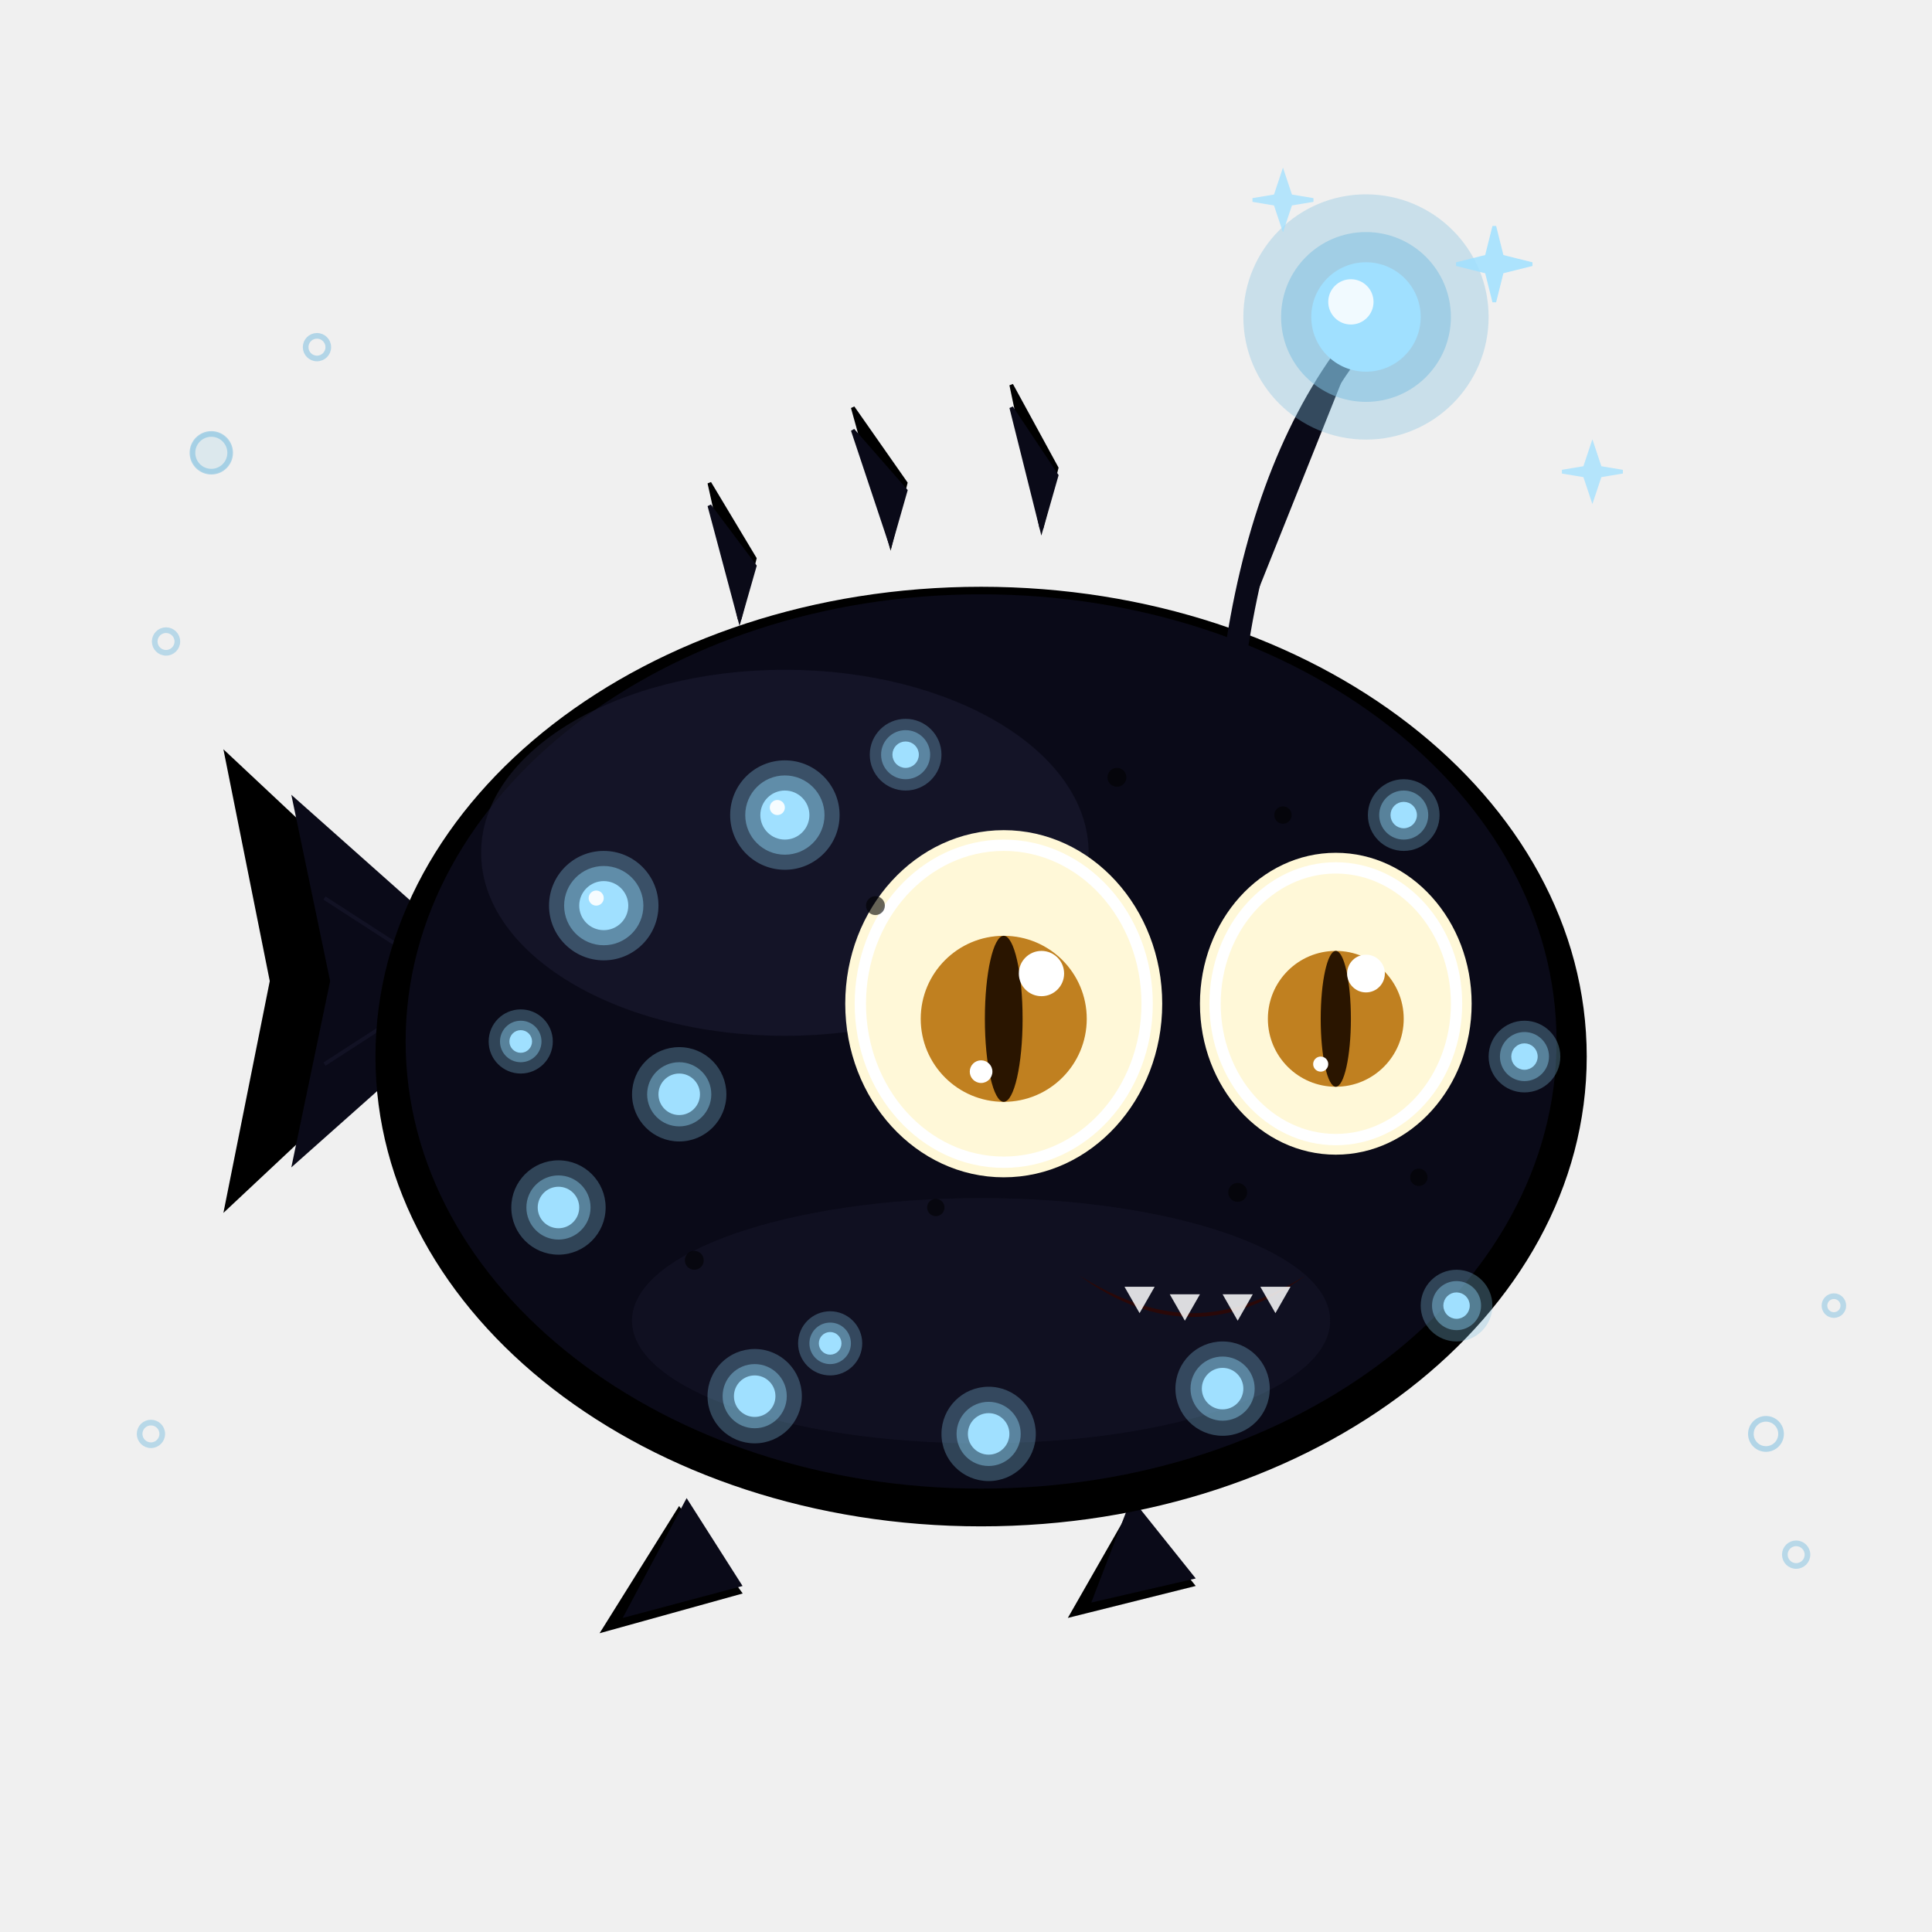
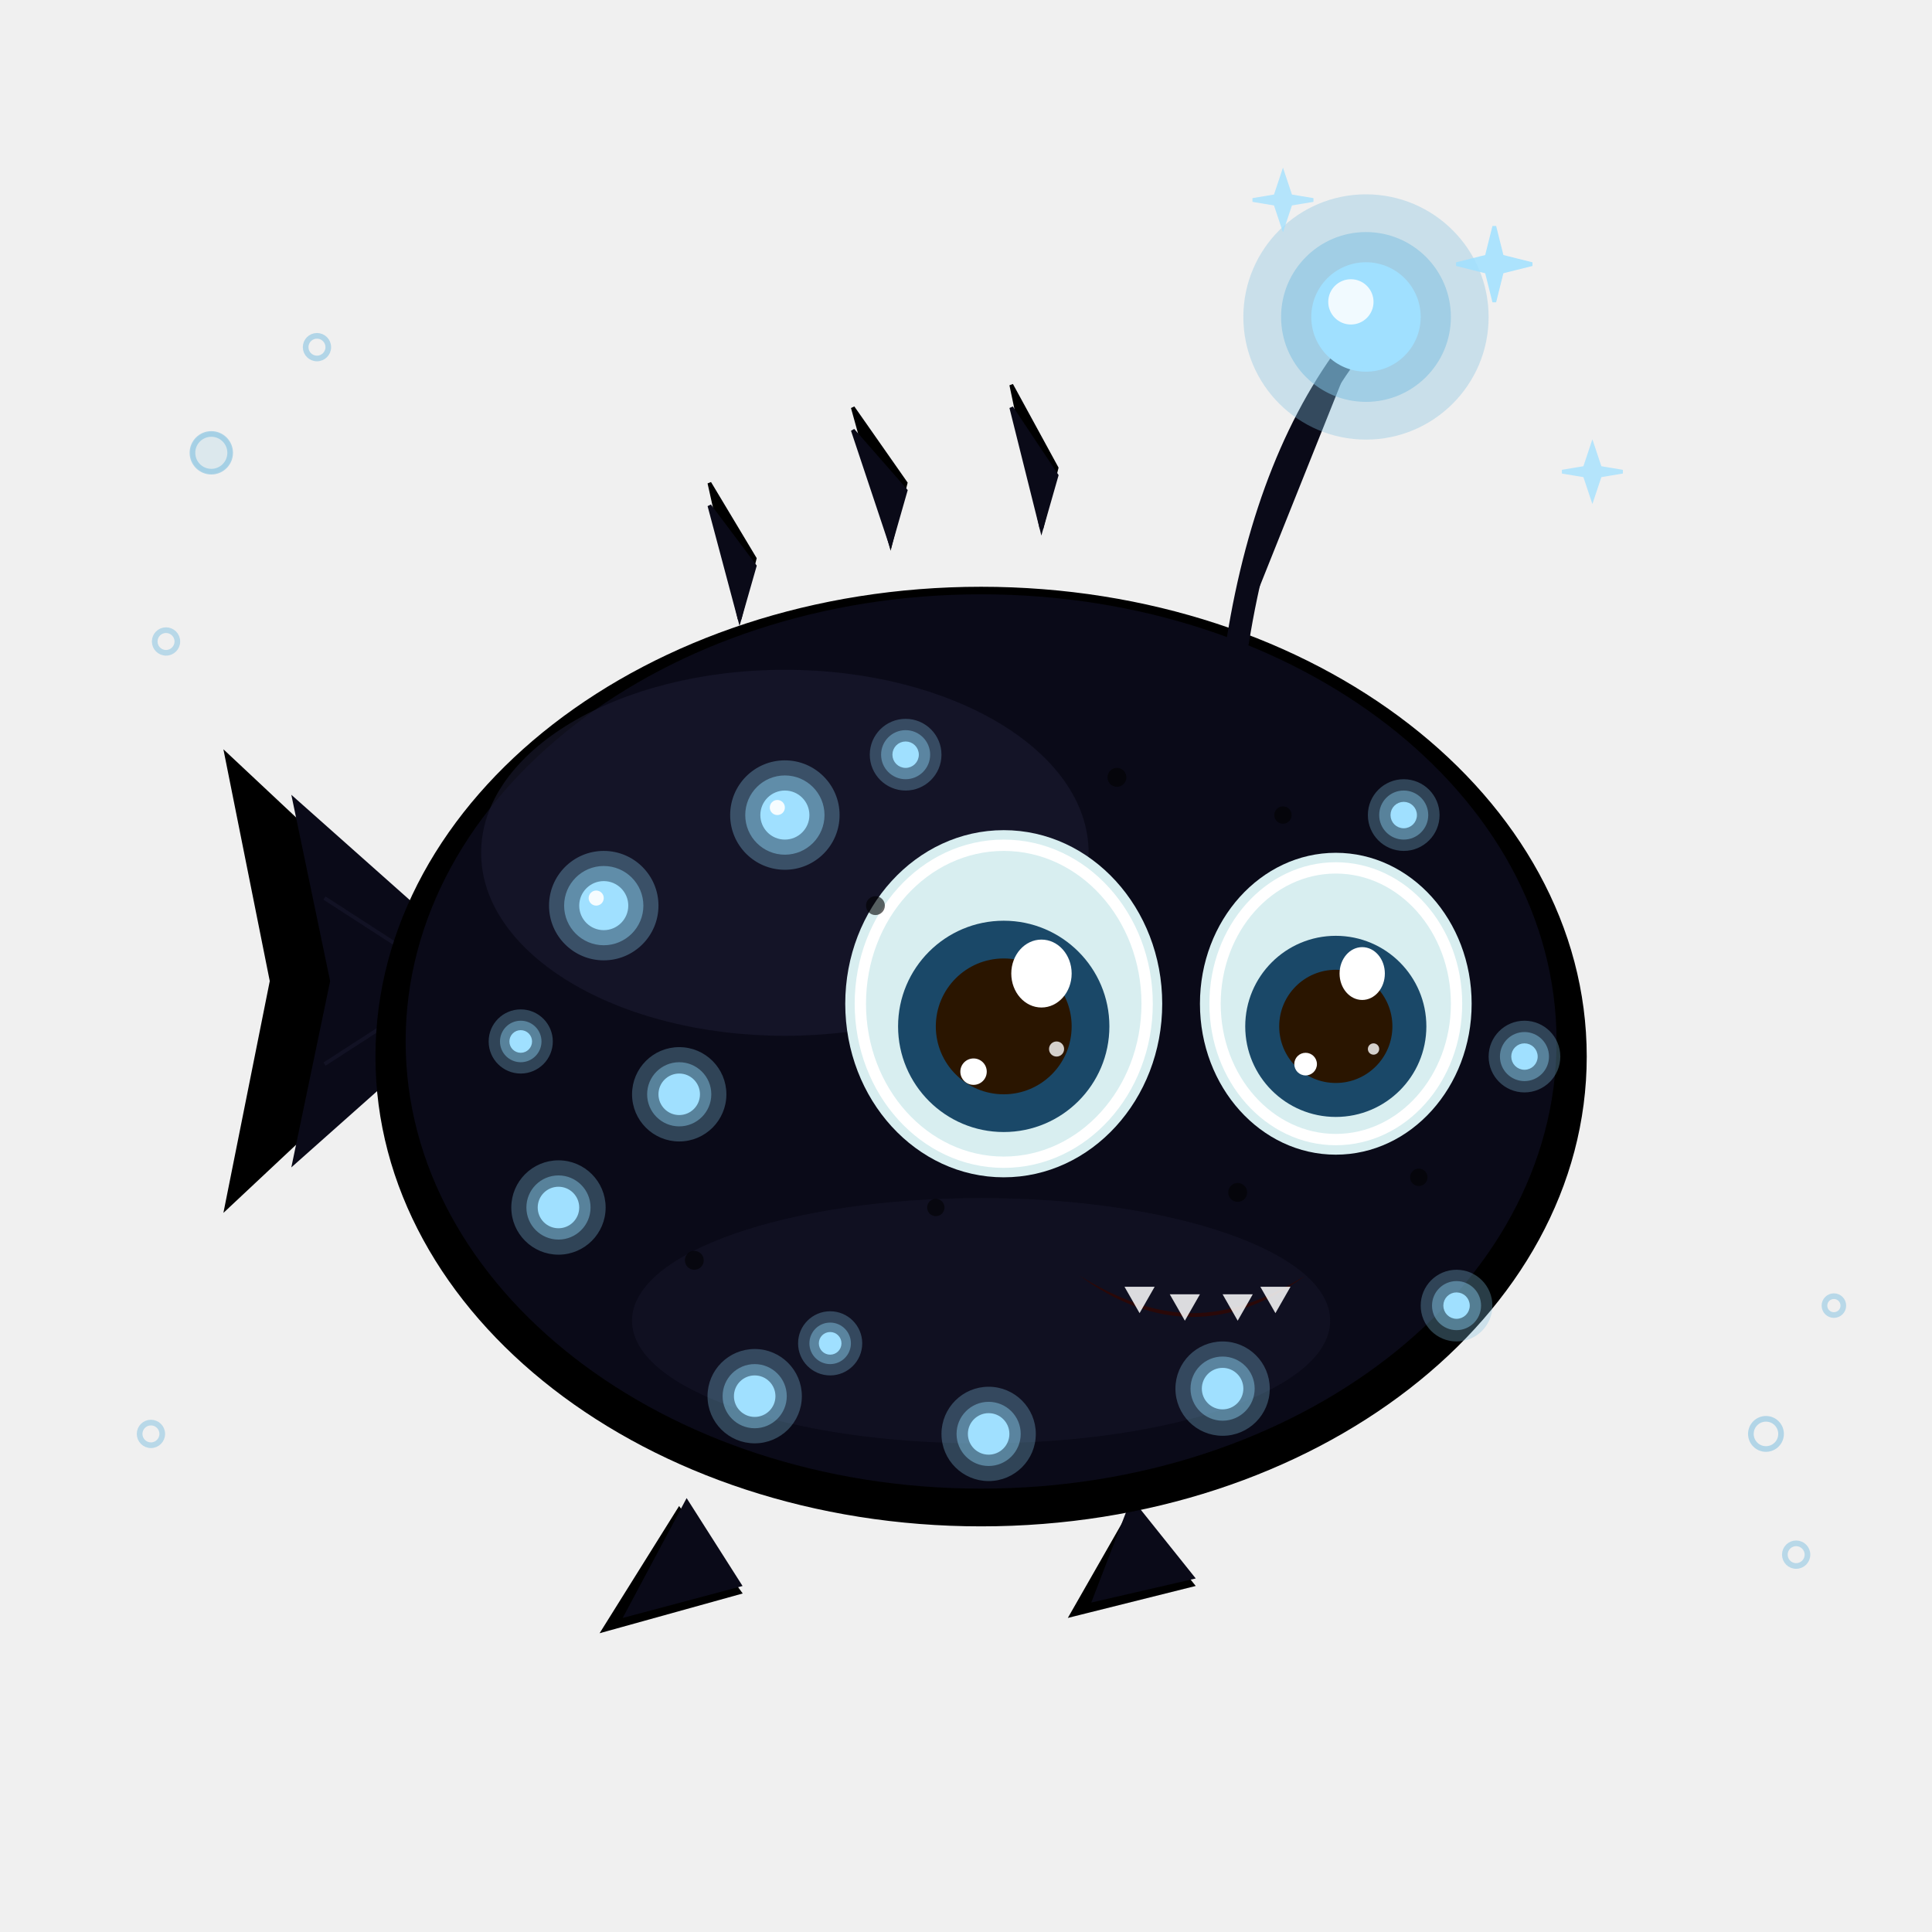
<svg xmlns="http://www.w3.org/2000/svg" viewBox="0 0 512 512" width="512" height="512">
  <style>
    .body-base       { fill: #0a0a18; }
    .body-base       { stroke: #0a0a18; }
    .body-shadow     { fill: #000000; }
    .body-shadow     { stroke: #000000; }
    .body-highlight  { fill: #1a1a30; }
    .body-highlight  { stroke: #1a1a30; }
    .body-stroke     { fill: #000000; }
    .body-stroke     { stroke: #000000; }
    .accent-base     { fill: #2a2a48; }
    .accent-base     { stroke: #2a2a48; }
    .accent-shadow   { fill: #000000; }
    .accent-shadow   { stroke: #000000; }
    .accent-highlight{ fill: #3a3a60; }
    .accent-highlight{ stroke: #3a3a60; }
    /* Glow — bright bioluminescence, similar across mutations but tinted */
    .glow-base       { fill: #a0e0ff; }
    .glow-base       { stroke: #a0e0ff; }
    .glow-halo       { fill: #80c0e0; }
    .glow-halo       { stroke: #80c0e0; }
    /* Constants */
    .eye-white       { fill: #ffffff; }
    .eye-pupil       { fill: #2a1500; }
    .eye-highlight   { fill: #ffffff; }
    .mouth-interior  { fill: #2a0808; }
  </style>
  <path d="M124,260 L60,200 L72,260 L60,320 Z" class="body-shadow" />
  <path d="M132,260 L78,212 L88,260 L78,308 Z" class="body-base" />
  <path d="M120,260 L86,238 L120,260 L86,282 Z" class="body-highlight" opacity="0.5" />
  <path d="M196,164 L188,128 L200,148 Z" class="body-shadow" />
  <path d="M196,164 L188,134 L200,150 Z" class="body-base" />
  <path d="M236,144 L226,108 L240,128 Z" class="body-shadow" />
  <path d="M236,144 L226,114 L240,130 Z" class="body-base" />
  <path d="M276,140 L268,102 L280,124 Z" class="body-shadow" />
  <path d="M276,140 L268,108 L280,126 Z" class="body-base" />
  <path d="M180,400 L160,432 L196,422 Z" class="body-shadow" />
  <path d="M182,398 L166,428 L196,420 Z" class="body-base" />
  <path d="M300,400 L284,428 L316,420 Z" class="body-shadow" />
  <path d="M300,398 L290,424 L316,418 Z" class="body-base" />
  <ellipse cx="260" cy="280" rx="160" ry="124" class="body-shadow" />
  <ellipse cx="260" cy="276" rx="152" ry="118" class="body-base" />
  <ellipse cx="208" cy="226" rx="80" ry="48" class="body-highlight" opacity="0.6" />
  <ellipse cx="260" cy="350" rx="92" ry="32" class="body-highlight" opacity="0.4" />
  <path d="M328,170 Q336,120 360,90" class="body-base" fill="none" stroke-width="6" stroke-linecap="round" />
  <circle cx="362" cy="84" r="32" class="glow-halo" opacity="0.35" />
  <circle cx="362" cy="84" r="22" class="glow-halo" opacity="0.55" />
  <circle cx="362" cy="84" r="14" class="glow-base" />
  <circle cx="358" cy="80" r="6" fill="#ffffff" opacity="0.85" />
  <g>
    <circle cx="160" cy="240" r="14" class="glow-halo" opacity="0.35" />
    <circle cx="160" cy="240" r="10" class="glow-halo" opacity="0.55" />
    <circle cx="160" cy="240" r="6" class="glow-base" />
    <circle cx="158" cy="238" r="2" fill="#ffffff" opacity="0.9" />
  </g>
  <g>
    <circle cx="208" cy="216" r="14" class="glow-halo" opacity="0.35" />
    <circle cx="208" cy="216" r="10" class="glow-halo" opacity="0.55" />
    <circle cx="208" cy="216" r="6" class="glow-base" />
    <circle cx="206" cy="214" r="2" fill="#ffffff" opacity="0.9" />
  </g>
  <g>
    <circle cx="180" cy="290" r="12" class="glow-halo" opacity="0.32" />
    <circle cx="180" cy="290" r="8" class="glow-halo" opacity="0.50" />
    <circle cx="180" cy="290" r="5" class="glow-base" />
  </g>
  <g>
    <circle cx="148" cy="320" r="12" class="glow-halo" opacity="0.32" />
    <circle cx="148" cy="320" r="8" class="glow-halo" opacity="0.50" />
    <circle cx="148" cy="320" r="5" class="glow-base" />
  </g>
  <g>
    <circle cx="200" cy="370" r="12" class="glow-halo" opacity="0.32" />
    <circle cx="200" cy="370" r="8" class="glow-halo" opacity="0.50" />
    <circle cx="200" cy="370" r="5" class="glow-base" />
  </g>
  <g>
    <circle cx="262" cy="380" r="12" class="glow-halo" opacity="0.32" />
    <circle cx="262" cy="380" r="8" class="glow-halo" opacity="0.50" />
    <circle cx="262" cy="380" r="5" class="glow-base" />
  </g>
  <g>
    <circle cx="324" cy="368" r="12" class="glow-halo" opacity="0.32" />
    <circle cx="324" cy="368" r="8" class="glow-halo" opacity="0.50" />
    <circle cx="324" cy="368" r="5" class="glow-base" />
  </g>
-   <ellipse cx="266" cy="266" rx="42" ry="46" fill="#fff8d8" stroke="none" />
-   <ellipse cx="354" cy="266" rx="36" ry="40" fill="#fff8d8" stroke="none" />
+   <ellipse cx="266" cy="266" rx="42" ry="46" fill="#d8eef0" stroke="none" />
+   <ellipse cx="354" cy="266" rx="36" ry="40" fill="#d8eef0" stroke="none" />
  <ellipse cx="266" cy="266" rx="38" ry="42" fill="none" stroke="#ffffff" stroke-width="3" />
  <ellipse cx="354" cy="266" rx="32" ry="36" fill="none" stroke="#ffffff" stroke-width="3" />
-   <circle cx="266" cy="270" r="22" fill="#c08020" stroke="none" />
-   <circle cx="354" cy="270" r="18" fill="#c08020" stroke="none" />
-   <ellipse cx="266" cy="270" rx="5" ry="22" class="eye-pupil" stroke="none" />
-   <ellipse cx="354" cy="270" rx="4" ry="18" class="eye-pupil" stroke="none" />
-   <circle cx="276" cy="258" r="6" class="eye-highlight" stroke="none" />
-   <circle cx="260" cy="284" r="3" class="eye-highlight" stroke="none" />
-   <circle cx="362" cy="258" r="5" class="eye-highlight" stroke="none" />
-   <circle cx="350" cy="282" r="2" class="eye-highlight" stroke="none" />
+   <circle cx="266" cy="272" r="28" fill="#1a4868" stroke="none" />
+   <circle cx="354" cy="272" r="24" fill="#1a4868" stroke="none" />
+   <circle cx="266" cy="272" r="18" class="eye-pupil" stroke="none" />
+   <circle cx="354" cy="272" r="15" class="eye-pupil" stroke="none" />
+   <ellipse cx="276" cy="258" rx="8" ry="9" class="eye-highlight" stroke="none" />
+   <circle cx="258" cy="284" r="3.5" class="eye-highlight" stroke="none" />
+   <circle cx="280" cy="278" r="2" class="eye-highlight" stroke="none" opacity="0.8" />
+   <ellipse cx="361" cy="258" rx="6" ry="7" class="eye-highlight" stroke="none" />
+   <circle cx="346" cy="282" r="3" class="eye-highlight" stroke="none" />
+   <circle cx="364" cy="278" r="1.5" class="eye-highlight" stroke="none" opacity="0.8" />
  <path d="M286,338 Q316,360 346,338 Q330,348 316,348 Q302,348 286,338 Z" class="mouth-interior" stroke-width="2" stroke-linejoin="round" />
  <path d="M298,341 L302,348 L306,341 Z" fill="#ffffff" opacity="0.85" />
  <path d="M310,343 L314,350 L318,343 Z" fill="#ffffff" opacity="0.85" />
  <path d="M324,343 L328,350 L332,343 Z" fill="#ffffff" opacity="0.85" />
  <path d="M334,341 L338,348 L342,341 Z" fill="#ffffff" opacity="0.85" />
  <g>
    <circle cx="240" cy="200" r="9" class="glow-halo" opacity="0.32" />
    <circle cx="240" cy="200" r="6" class="glow-halo" opacity="0.50" />
    <circle cx="240" cy="200" r="3" class="glow-base" />
  </g>
  <g>
    <circle cx="372" cy="216" r="9" class="glow-halo" opacity="0.32" />
    <circle cx="372" cy="216" r="6" class="glow-halo" opacity="0.50" />
    <circle cx="372" cy="216" r="3" class="glow-base" />
  </g>
  <g>
    <circle cx="404" cy="280" r="9" class="glow-halo" opacity="0.32" />
    <circle cx="404" cy="280" r="6" class="glow-halo" opacity="0.50" />
    <circle cx="404" cy="280" r="3" class="glow-base" />
  </g>
  <g>
    <circle cx="386" cy="346" r="9" class="glow-halo" opacity="0.32" />
    <circle cx="386" cy="346" r="6" class="glow-halo" opacity="0.50" />
    <circle cx="386" cy="346" r="3" class="glow-base" />
  </g>
  <g>
    <circle cx="220" cy="356" r="8" class="glow-halo" opacity="0.32" />
    <circle cx="220" cy="356" r="5" class="glow-halo" opacity="0.50" />
    <circle cx="220" cy="356" r="2.5" class="glow-base" />
  </g>
  <g>
    <circle cx="138" cy="276" r="8" class="glow-halo" opacity="0.32" />
    <circle cx="138" cy="276" r="5" class="glow-halo" opacity="0.50" />
    <circle cx="138" cy="276" r="2.5" class="glow-base" />
  </g>
  <circle cx="232" cy="240" r="2" class="body-shadow" opacity="0.6" stroke="none" />
  <circle cx="296" cy="206" r="2" class="body-shadow" opacity="0.55" stroke="none" />
  <circle cx="340" cy="216" r="1.8" class="body-shadow" opacity="0.55" stroke="none" />
  <circle cx="184" cy="334" r="2" class="body-shadow" opacity="0.55" stroke="none" />
  <circle cx="248" cy="320" r="1.8" class="body-shadow" opacity="0.55" stroke="none" />
  <circle cx="328" cy="316" r="2" class="body-shadow" opacity="0.55" stroke="none" />
  <circle cx="376" cy="312" r="1.8" class="body-shadow" opacity="0.55" stroke="none" />
  <path d="M396,60 L398,68 L406,70 L398,72 L396,80 L394,72 L386,70 L394,68 Z" class="glow-base" opacity="0.85" />
  <path d="M340,46 L342,52 L348,53 L342,54 L340,60 L338,54 L332,53 L338,52 Z" class="glow-base" opacity="0.75" />
  <path d="M422,118 L424,124 L430,125 L424,126 L422,132 L420,126 L414,125 L420,124 Z" class="glow-base" opacity="0.75" />
  <circle cx="56" cy="120" r="5" fill="none" stroke="#80c0e0" stroke-width="1.5" opacity="0.6" />
  <circle cx="56" cy="120" r="5" class="glow-halo" opacity="0.18" />
  <circle cx="84" cy="92" r="3" fill="none" stroke="#80c0e0" stroke-width="1.5" opacity="0.55" />
  <circle cx="44" cy="170" r="3" fill="none" stroke="#80c0e0" stroke-width="1.5" opacity="0.5" />
  <circle cx="468" cy="380" r="4" fill="none" stroke="#80c0e0" stroke-width="1.5" opacity="0.55" />
  <circle cx="486" cy="346" r="2.5" fill="none" stroke="#80c0e0" stroke-width="1.5" opacity="0.5" />
  <circle cx="476" cy="412" r="3" fill="none" stroke="#80c0e0" stroke-width="1.5" opacity="0.5" />
  <circle cx="40" cy="380" r="3" fill="none" stroke="#80c0e0" stroke-width="1.5" opacity="0.5" />
</svg>
